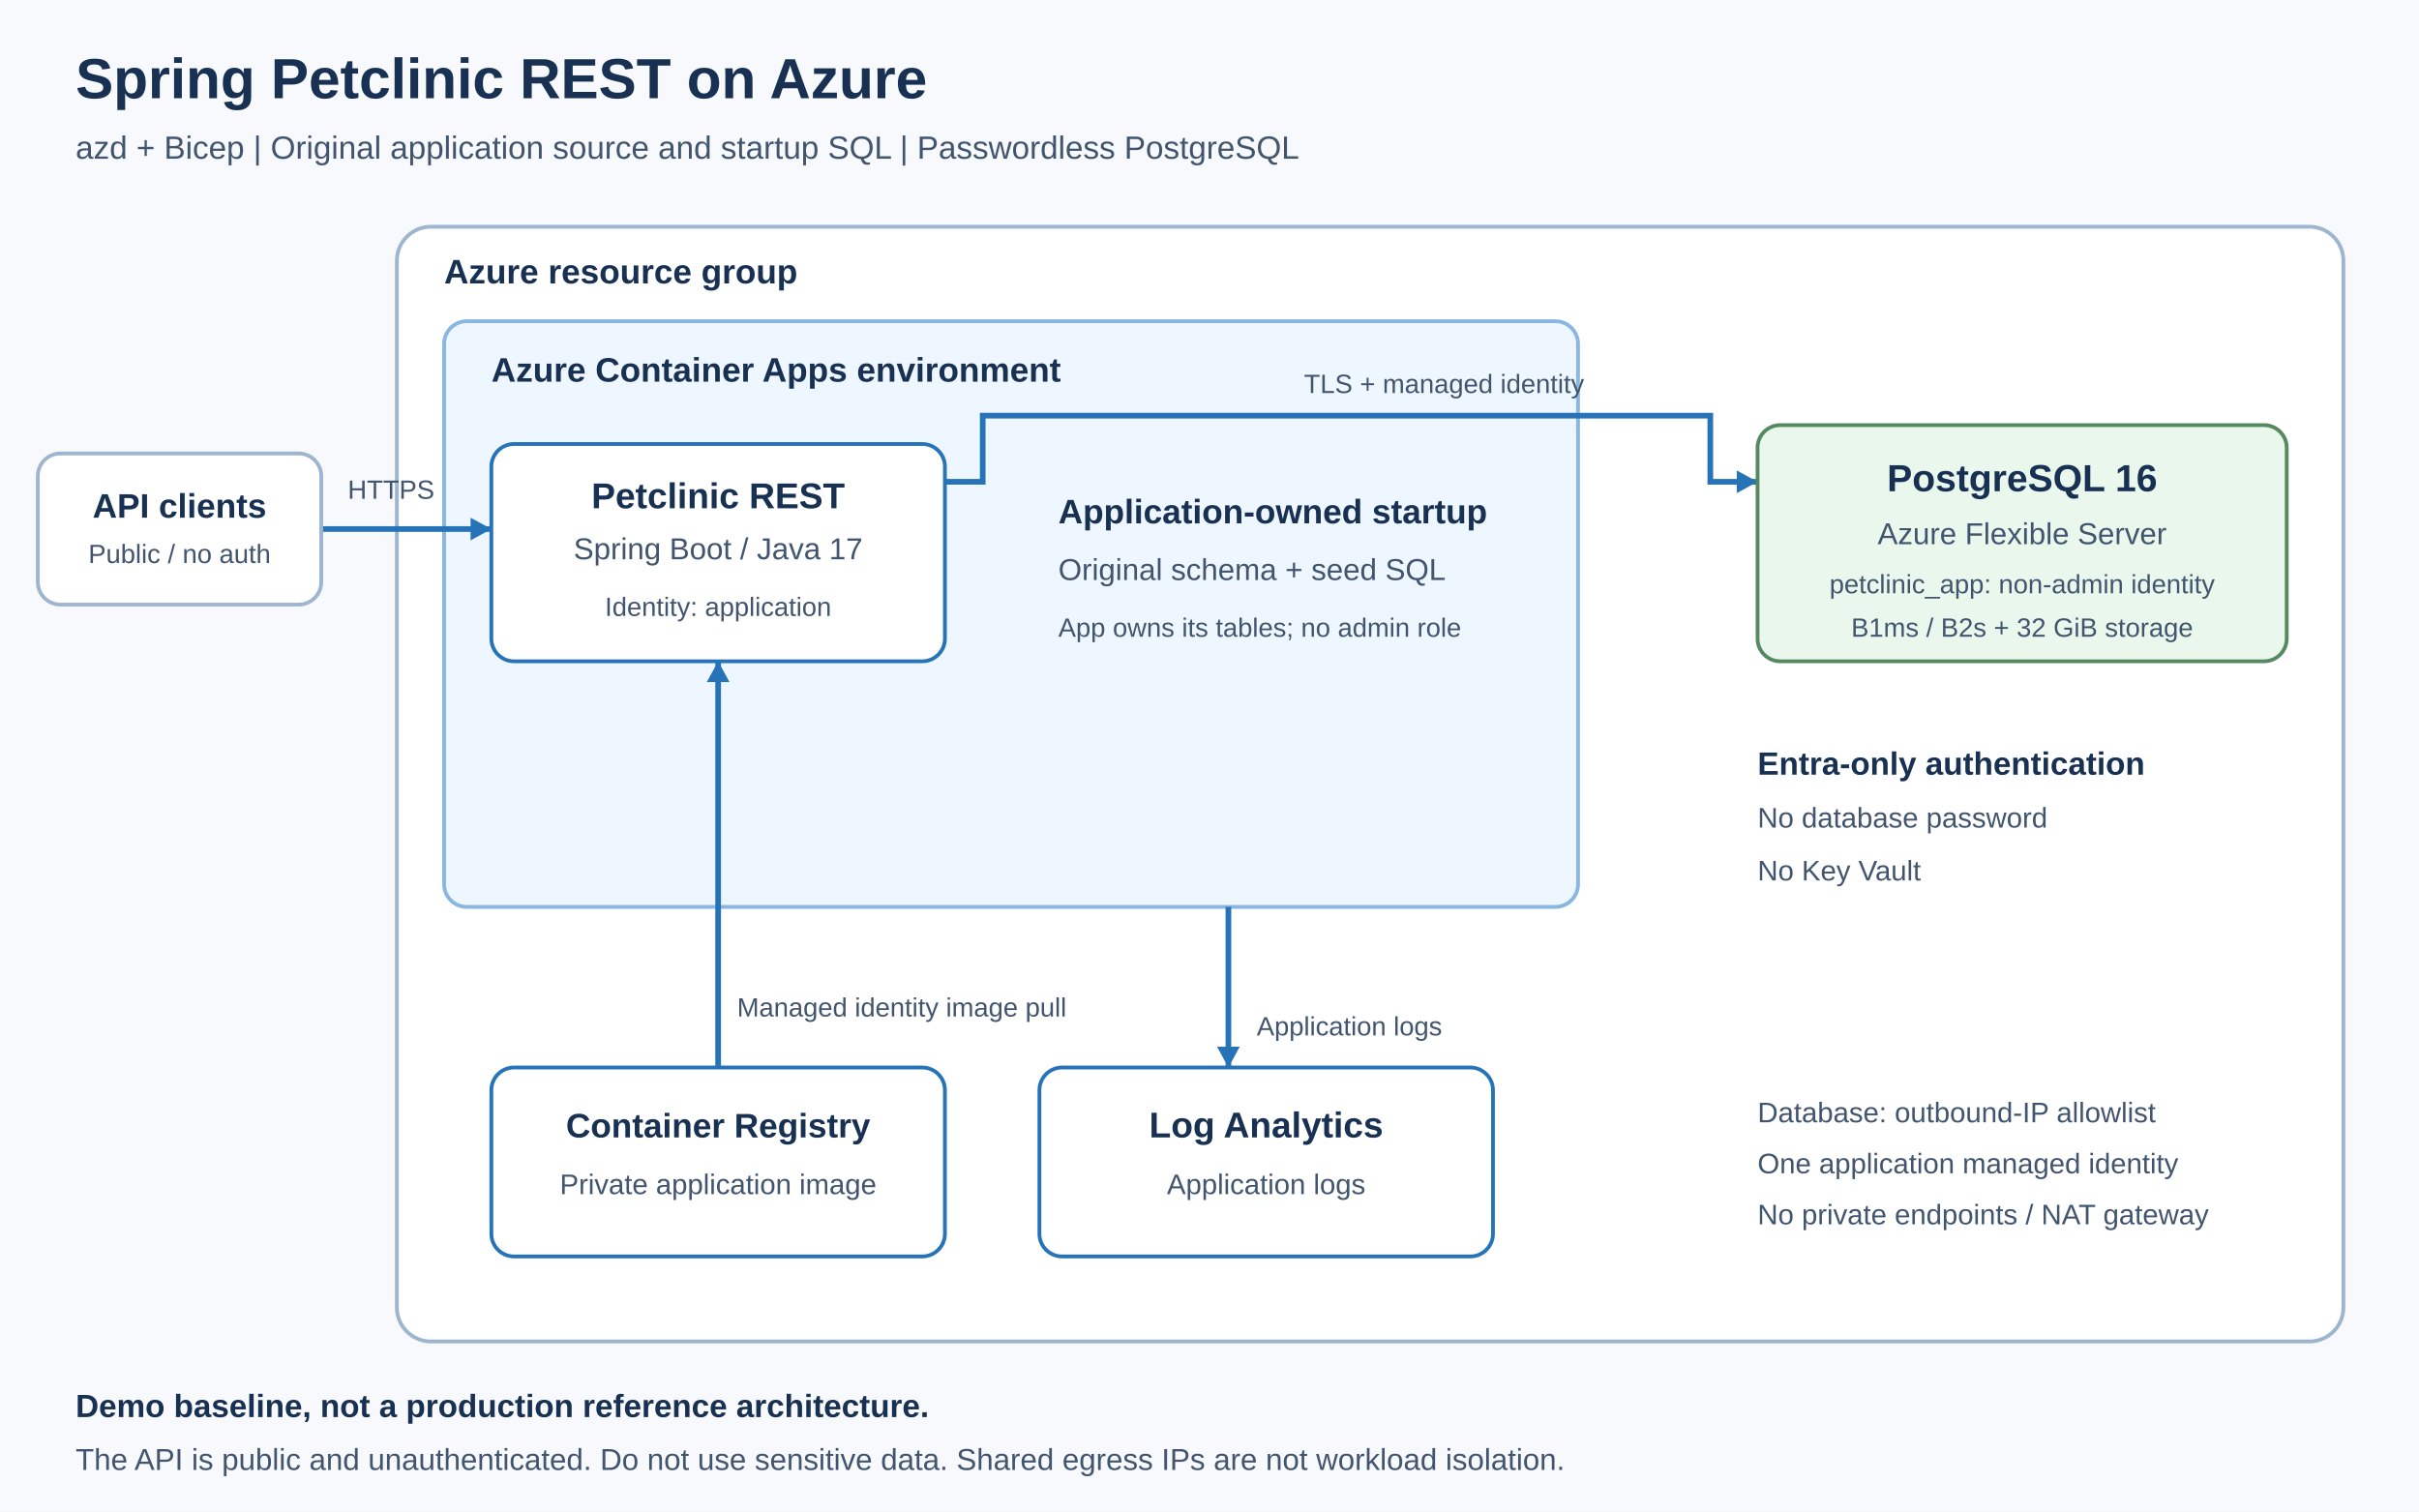
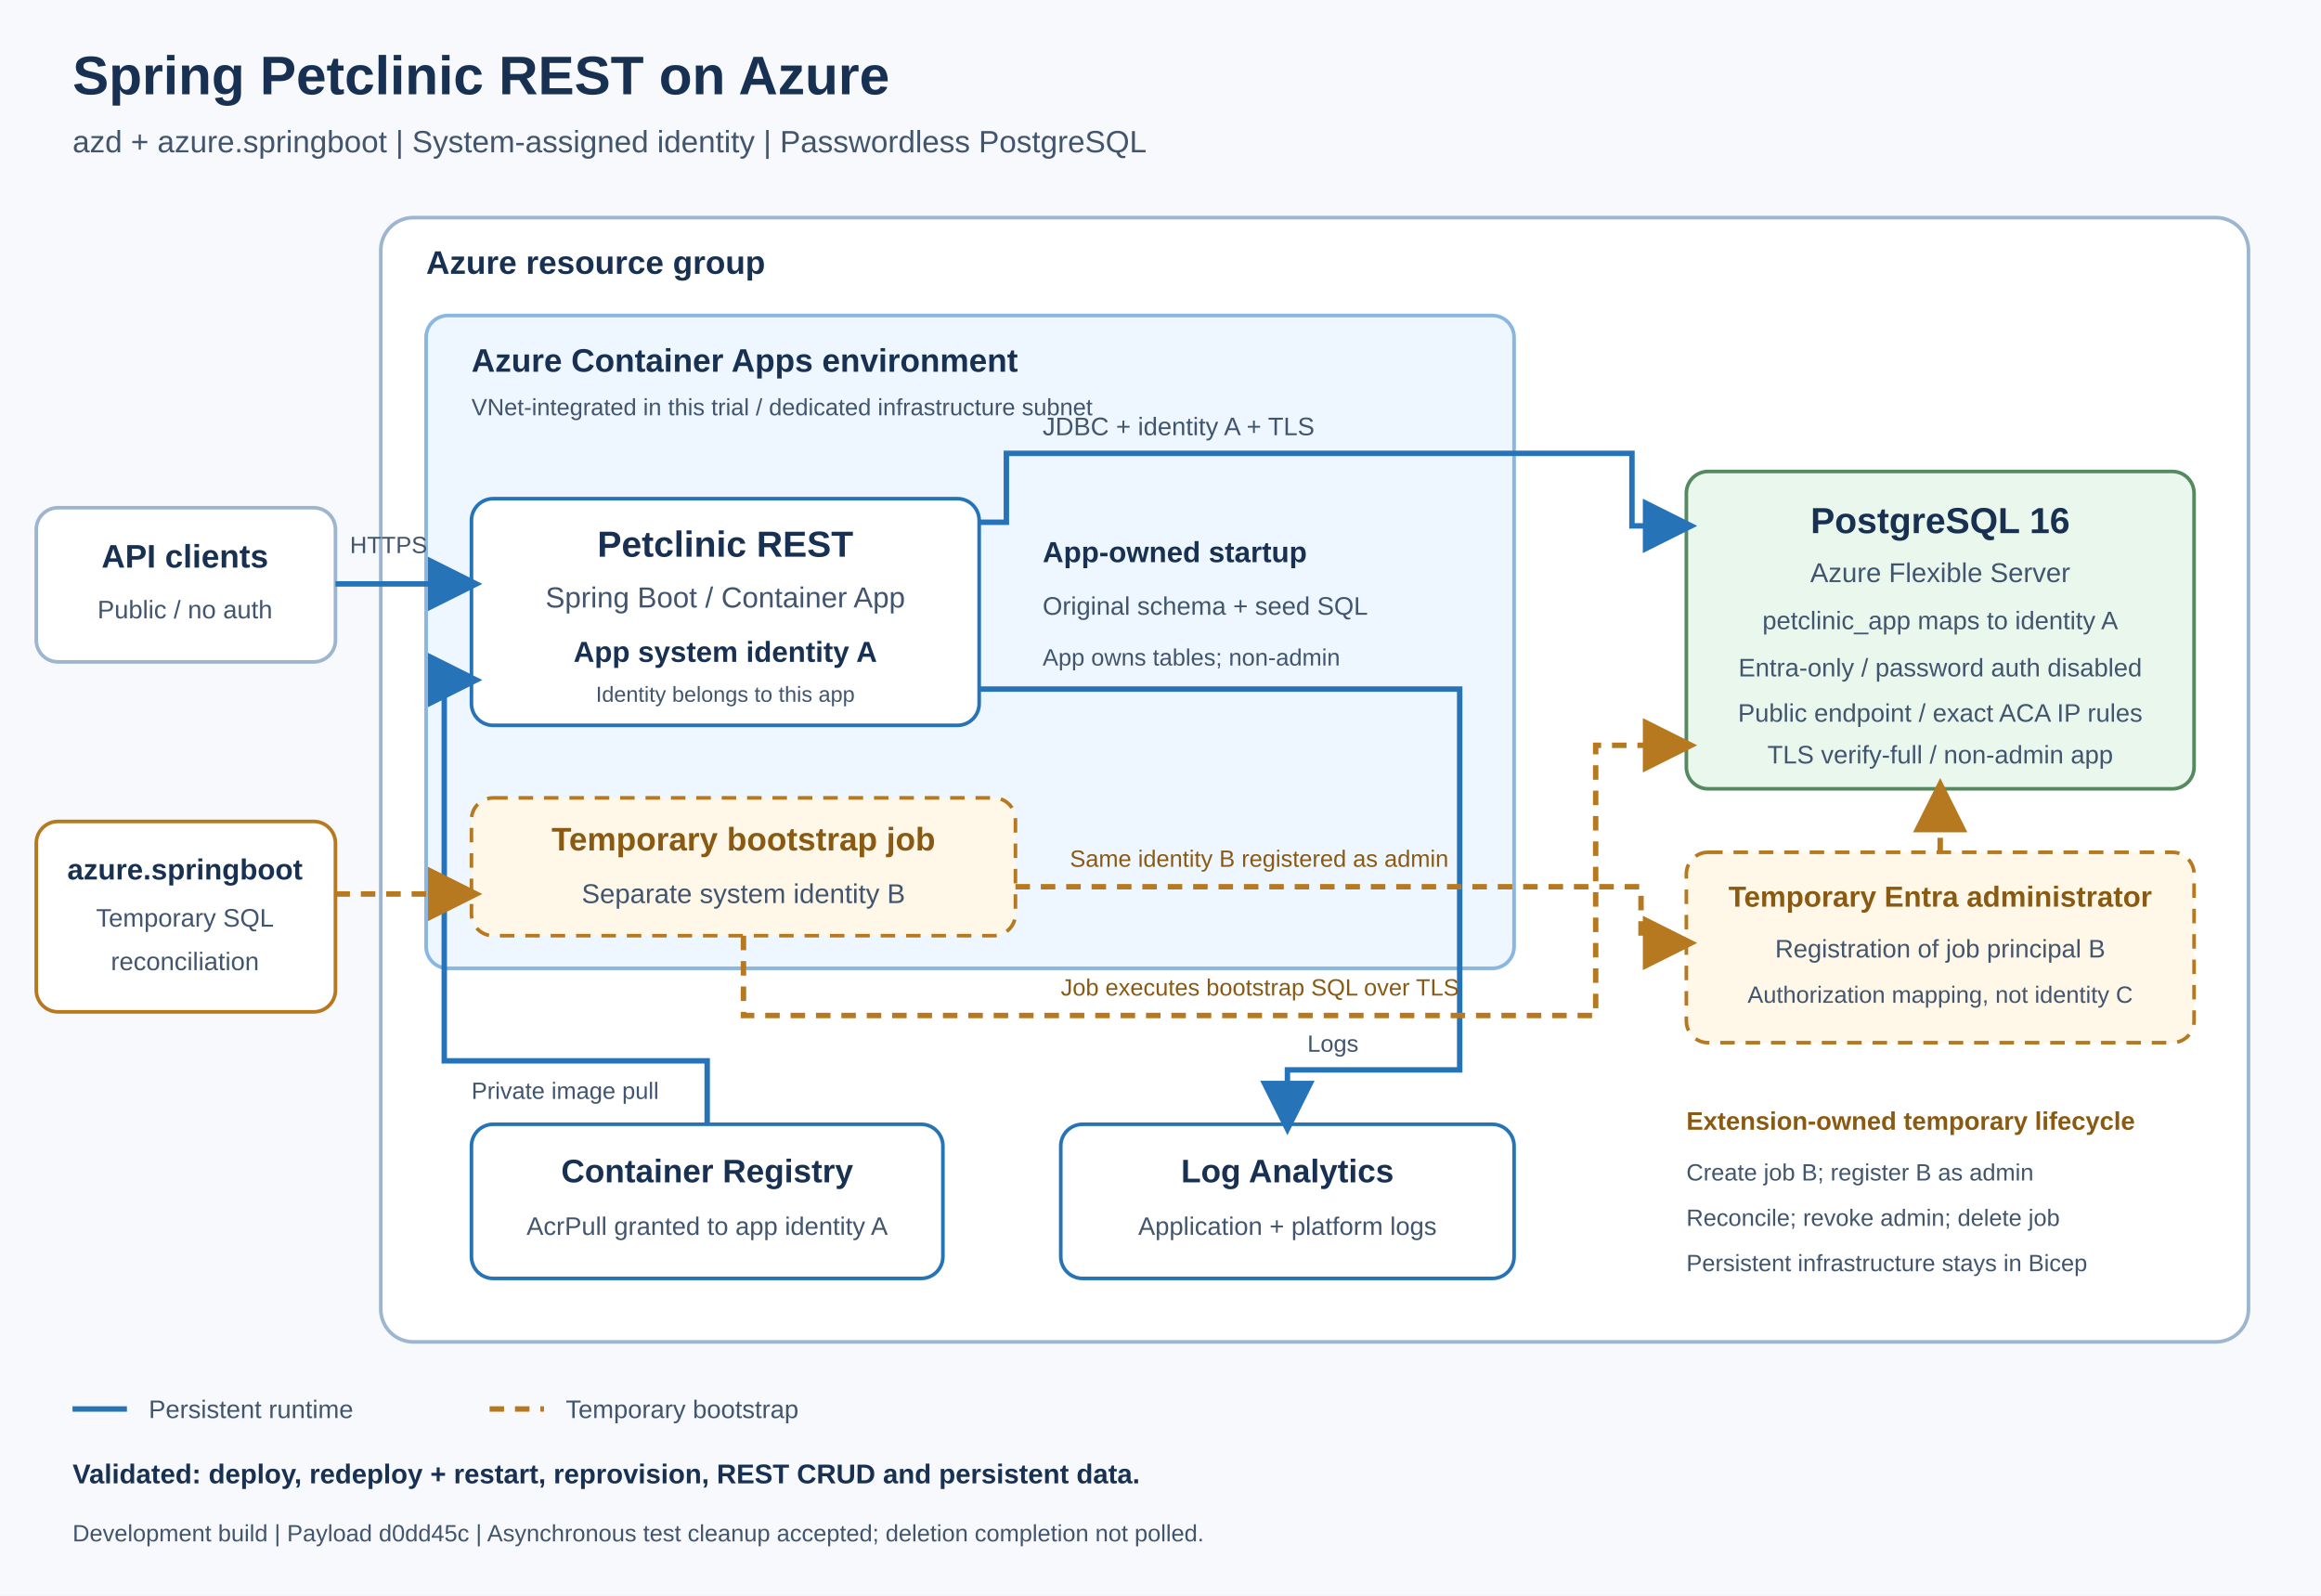
- <svg xmlns="http://www.w3.org/2000/svg" width="1280" height="800" viewBox="0 0 1280 800" role="img" aria-labelledby="title description">
-   <rect width="1280" height="800" fill="#f7f9fc" />
-   <text x="40" y="52" font-family="Arial" font-size="30" font-weight="bold" fill="#183153">Spring Petclinic REST on Azure</text>
-   <text x="40" y="84" font-family="Arial" font-size="17" fill="#42556e">azd + Bicep | Original application source and startup SQL | Passwordless PostgreSQL</text>
-   <rect x="210" y="120" width="1030" height="590" rx="18" fill="#ffffff" stroke="#9eb5cf" stroke-width="2" />
-   <text x="235" y="150" font-family="Arial" font-size="18" font-weight="bold" fill="#183153">Azure resource group</text>
-   <rect x="235" y="170" width="600" height="310" rx="12" fill="#eef6ff" stroke="#8ab6e2" stroke-width="2" />
-   <text x="260" y="202" font-family="Arial" font-size="18" font-weight="bold" fill="#183153">Azure Container Apps environment</text>
-   <polyline points="170,280 260,280" fill="none" stroke="#2673b8" stroke-width="3" />
-   <polygon points="260,280 249,274 249,286" fill="#2673b8" />
-   <text x="184" y="264" font-family="Arial" font-size="14" fill="#42556e">HTTPS</text>
-   <polyline points="500,255 520,255 520,220 905,220 905,255 930,255" fill="none" stroke="#2673b8" stroke-width="3" />
-   <polygon points="930,255 919,249 919,261" fill="#2673b8" />
-   <text x="690" y="208" font-family="Arial" font-size="14" fill="#42556e">TLS + managed identity</text>
-   <polyline points="380,565 380,350" fill="none" stroke="#2673b8" stroke-width="3" />
-   <polygon points="380,350 374,361 386,361" fill="#2673b8" />
-   <text x="390" y="538" font-family="Arial" font-size="14" fill="#42556e">Managed identity image pull</text>
-   <polyline points="650,480 650,565" fill="none" stroke="#2673b8" stroke-width="3" />
-   <polygon points="650,565 644,554 656,554" fill="#2673b8" />
-   <text x="665" y="548" font-family="Arial" font-size="14" fill="#42556e">Application logs</text>
-   <rect x="20" y="240" width="150" height="80" rx="12" fill="#ffffff" stroke="#9eb5cf" stroke-width="2" />
-   <text x="95" y="274" text-anchor="middle" font-family="Arial" font-size="18" font-weight="bold" fill="#183153">API clients</text>
-   <text x="95" y="298" text-anchor="middle" font-family="Arial" font-size="14" fill="#42556e">Public / no auth</text>
-   <rect x="260" y="235" width="240" height="115" rx="12" fill="#ffffff" stroke="#2673b8" stroke-width="2" />
-   <text x="380" y="269" text-anchor="middle" font-family="Arial" font-size="19" font-weight="bold" fill="#183153">Petclinic REST</text>
-   <text x="380" y="296" text-anchor="middle" font-family="Arial" font-size="16" fill="#42556e">Spring Boot / Java 17</text>
-   <text x="380" y="326" text-anchor="middle" font-family="Arial" font-size="14" fill="#42556e">Identity: application</text>
-   <text x="560" y="277" font-family="Arial" font-size="18" font-weight="bold" fill="#183153">Application-owned startup</text>
-   <text x="560" y="307" font-family="Arial" font-size="16" fill="#42556e">Original schema + seed SQL</text>
-   <text x="560" y="337" font-family="Arial" font-size="14" fill="#42556e">App owns its tables; no admin role</text>
-   <rect x="930" y="225" width="280" height="125" rx="12" fill="#eaf7ed" stroke="#568960" stroke-width="2" />
-   <text x="1070" y="260" text-anchor="middle" font-family="Arial" font-size="20" font-weight="bold" fill="#183153">PostgreSQL 16</text>
-   <text x="1070" y="288" text-anchor="middle" font-family="Arial" font-size="16" fill="#42556e">Azure Flexible Server</text>
-   <text x="1070" y="314" text-anchor="middle" font-family="Arial" font-size="14" fill="#42556e">petclinic_app: non-admin identity</text>
-   <text x="1070" y="337" text-anchor="middle" font-family="Arial" font-size="14" fill="#42556e">B1ms / B2s + 32 GiB storage</text>
-   <text x="930" y="410" font-family="Arial" font-size="17" font-weight="bold" fill="#183153">Entra-only authentication</text>
-   <text x="930" y="438" font-family="Arial" font-size="15" fill="#42556e">No database password</text>
-   <text x="930" y="466" font-family="Arial" font-size="15" fill="#42556e">No Key Vault</text>
-   <rect x="260" y="565" width="240" height="100" rx="12" fill="#ffffff" stroke="#2673b8" stroke-width="2" />
-   <text x="380" y="602" text-anchor="middle" font-family="Arial" font-size="18" font-weight="bold" fill="#183153">Container Registry</text>
-   <text x="380" y="632" text-anchor="middle" font-family="Arial" font-size="15" fill="#42556e">Private application image</text>
-   <rect x="550" y="565" width="240" height="100" rx="12" fill="#ffffff" stroke="#2673b8" stroke-width="2" />
-   <text x="670" y="602" text-anchor="middle" font-family="Arial" font-size="19" font-weight="bold" fill="#183153">Log Analytics</text>
-   <text x="670" y="632" text-anchor="middle" font-family="Arial" font-size="15" fill="#42556e">Application logs</text>
-   <text x="930" y="594" font-family="Arial" font-size="15" fill="#42556e">Database: outbound-IP allowlist</text>
-   <text x="930" y="621" font-family="Arial" font-size="15" fill="#42556e">One application managed identity</text>
-   <text x="930" y="648" font-family="Arial" font-size="15" fill="#42556e">No private endpoints / NAT gateway</text>
-   <text x="40" y="750" font-family="Arial" font-size="17" font-weight="bold" fill="#183153">Demo baseline, not a production reference architecture.</text>
-   <text x="40" y="778" font-family="Arial" font-size="16" fill="#42556e">The API is public and unauthenticated. Do not use sensitive data. Shared egress IPs are not workload isolation.</text>
+ <svg xmlns="http://www.w3.org/2000/svg" width="1280" height="880" viewBox="0 0 1280 880" role="img" aria-labelledby="title description">
+   <defs>
+     <marker id="blue" markerWidth="10" markerHeight="10" refX="8" refY="5" orient="auto">
+       <path d="M0 0 L10 5 L0 10 Z" fill="#2673b8" />
+     </marker>
+     <marker id="amber" markerWidth="10" markerHeight="10" refX="8" refY="5" orient="auto">
+       <path d="M0 0 L10 5 L0 10 Z" fill="#b7791f" />
+     </marker>
+     <style>
+       text { font-family: Arial, sans-serif; fill: #42556e; }
+       .heading { font-weight: bold; fill: #183153; }
+       .temporary { fill: #8a5a13; }
+       .runtime { fill: none; stroke: #2673b8; stroke-width: 3; marker-end: url(#blue); }
+       .transient { fill: none; stroke: #b7791f; stroke-width: 3; stroke-dasharray: 8 6; marker-end: url(#amber); }
+     </style>
+   </defs>
+   <rect width="1280" height="880" fill="#f7f9fc" />
+   <text x="40" y="52" font-size="30" class="heading">Spring Petclinic REST on Azure</text>
+   <text x="40" y="84" font-size="17">azd + azure.springboot | System-assigned identity | Passwordless PostgreSQL</text>
+   <rect x="210" y="120" width="1030" height="620" rx="18" fill="#fff" stroke="#9eb5cf" stroke-width="2" />
+   <text x="235" y="151" font-size="18" class="heading">Azure resource group</text>
+   <rect x="235" y="174" width="600" height="360" rx="12" fill="#eef6ff" stroke="#8ab6e2" stroke-width="2" />
+   <text x="260" y="205" font-size="18" class="heading">Azure Container Apps environment</text>
+   <text x="260" y="229" font-size="13">VNet-integrated in this trial / dedicated infrastructure subnet</text>
+   <rect x="20" y="280" width="165" height="85" rx="12" fill="#fff" stroke="#9eb5cf" stroke-width="2" />
+   <text x="102" y="313" text-anchor="middle" font-size="18" class="heading">API clients</text>
+   <text x="102" y="341" text-anchor="middle" font-size="14">Public / no auth</text>
+   <rect x="260" y="275" width="280" height="125" rx="12" fill="#fff" stroke="#2673b8" stroke-width="2" />
+   <text x="400" y="307" text-anchor="middle" font-size="20" class="heading">Petclinic REST</text>
+   <text x="400" y="335" text-anchor="middle" font-size="16">Spring Boot / Container App</text>
+   <text x="400" y="365" text-anchor="middle" font-size="16" class="heading">App system identity A</text>
+   <text x="400" y="387" text-anchor="middle" font-size="12">Identity belongs to this app</text>
+   <text x="575" y="310" font-size="16" class="heading">App-owned startup</text>
+   <text x="575" y="339" font-size="14">Original schema + seed SQL</text>
+   <text x="575" y="367" font-size="13">App owns tables; non-admin</text>
+   <rect x="260" y="440" width="300" height="76" rx="12" fill="#fff8e8" stroke="#b7791f" stroke-width="2" stroke-dasharray="8 6" />
+   <text x="410" y="469" text-anchor="middle" font-size="18" class="heading temporary">Temporary bootstrap job</text>
+   <text x="410" y="498" text-anchor="middle" font-size="15">Separate system identity B</text>
+   <rect x="20" y="453" width="165" height="105" rx="12" fill="#fff" stroke="#b7791f" stroke-width="2" />
+   <text x="102" y="485" text-anchor="middle" font-size="16" class="heading">azure.springboot</text>
+   <text x="102" y="511" text-anchor="middle" font-size="14">Temporary SQL</text>
+   <text x="102" y="535" text-anchor="middle" font-size="14">reconciliation</text>
+   <rect x="930" y="260" width="280" height="175" rx="12" fill="#eaf7ed" stroke="#568960" stroke-width="2" />
+   <text x="1070" y="294" text-anchor="middle" font-size="20" class="heading">PostgreSQL 16</text>
+   <text x="1070" y="321" text-anchor="middle" font-size="15">Azure Flexible Server</text>
+   <text x="1070" y="347" text-anchor="middle" font-size="14">petclinic_app maps to identity A</text>
+   <text x="1070" y="373" text-anchor="middle" font-size="14">Entra-only / password auth disabled</text>
+   <text x="1070" y="398" text-anchor="middle" font-size="14">Public endpoint / exact ACA IP rules</text>
+   <text x="1070" y="421" text-anchor="middle" font-size="14">TLS verify-full / non-admin app</text>
+   <rect x="930" y="470" width="280" height="105" rx="12" fill="#fff8e8" stroke="#b7791f" stroke-width="2" stroke-dasharray="8 6" />
+   <text x="1070" y="500" text-anchor="middle" font-size="16" class="heading temporary">Temporary Entra administrator</text>
+   <text x="1070" y="528" text-anchor="middle" font-size="14">Registration of job principal B</text>
+   <text x="1070" y="553" text-anchor="middle" font-size="13">Authorization mapping, not identity C</text>
+   <rect x="260" y="620" width="260" height="85" rx="12" fill="#fff" stroke="#2673b8" stroke-width="2" />
+   <text x="390" y="652" text-anchor="middle" font-size="18" class="heading">Container Registry</text>
+   <text x="390" y="681" text-anchor="middle" font-size="14">AcrPull granted to app identity A</text>
+   <rect x="585" y="620" width="250" height="85" rx="12" fill="#fff" stroke="#2673b8" stroke-width="2" />
+   <text x="710" y="652" text-anchor="middle" font-size="18" class="heading">Log Analytics</text>
+   <text x="710" y="681" text-anchor="middle" font-size="14">Application + platform logs</text>
+   <path d="M185 322 H260" class="runtime" />
+   <text x="193" y="305" font-size="13">HTTPS</text>
+   <path d="M540 288 H555 V250 H900 V290 H930" class="runtime" />
+   <text x="575" y="240" font-size="14">JDBC + identity A + TLS</text>
+   <path d="M390 620 V585 H245 V501 C235 501 235 485 245 485 V375 H260" class="runtime" />
+   <text x="260" y="606" font-size="13">Private image pull</text>
+   <path d="M540 380 H805 V590 H710 V620" class="runtime" />
+   <text x="721" y="580" font-size="13">Logs</text>
+   <path d="M185 493 H260" class="transient" />
+   <path d="M560 489 H905 V520 H930" class="transient" />
+   <text x="590" y="478" font-size="13" class="temporary">Same identity B registered as admin</text>
+   <path d="M1070 470 V435" class="transient" />
+   <path d="M410 516 V560 H880 V411 H930" class="transient" />
+   <text x="585" y="549" font-size="13" class="temporary">Job executes bootstrap SQL over TLS</text>
+   <text x="930" y="623" font-size="14" class="heading temporary">Extension-owned temporary lifecycle</text>
+   <text x="930" y="651" font-size="13">Create job B; register B as admin</text>
+   <text x="930" y="676" font-size="13">Reconcile; revoke admin; delete job</text>
+   <text x="930" y="701" font-size="13">Persistent infrastructure stays in Bicep</text>
+   <path d="M40 777 H70" fill="none" stroke="#2673b8" stroke-width="3" />
+   <text x="82" y="782" font-size="14">Persistent runtime</text>
+   <path d="M270 777 H300" fill="none" stroke="#b7791f" stroke-width="3" stroke-dasharray="8 6" />
+   <text x="312" y="782" font-size="14">Temporary bootstrap</text>
+   <text x="40" y="818" font-size="15" class="heading">Validated: deploy, redeploy + restart, reprovision, REST CRUD and persistent data.</text>
+   <text x="40" y="850" font-size="13">Development build | Payload d0dd45c | Asynchronous test cleanup accepted; deletion completion not polled.</text>
</svg>
